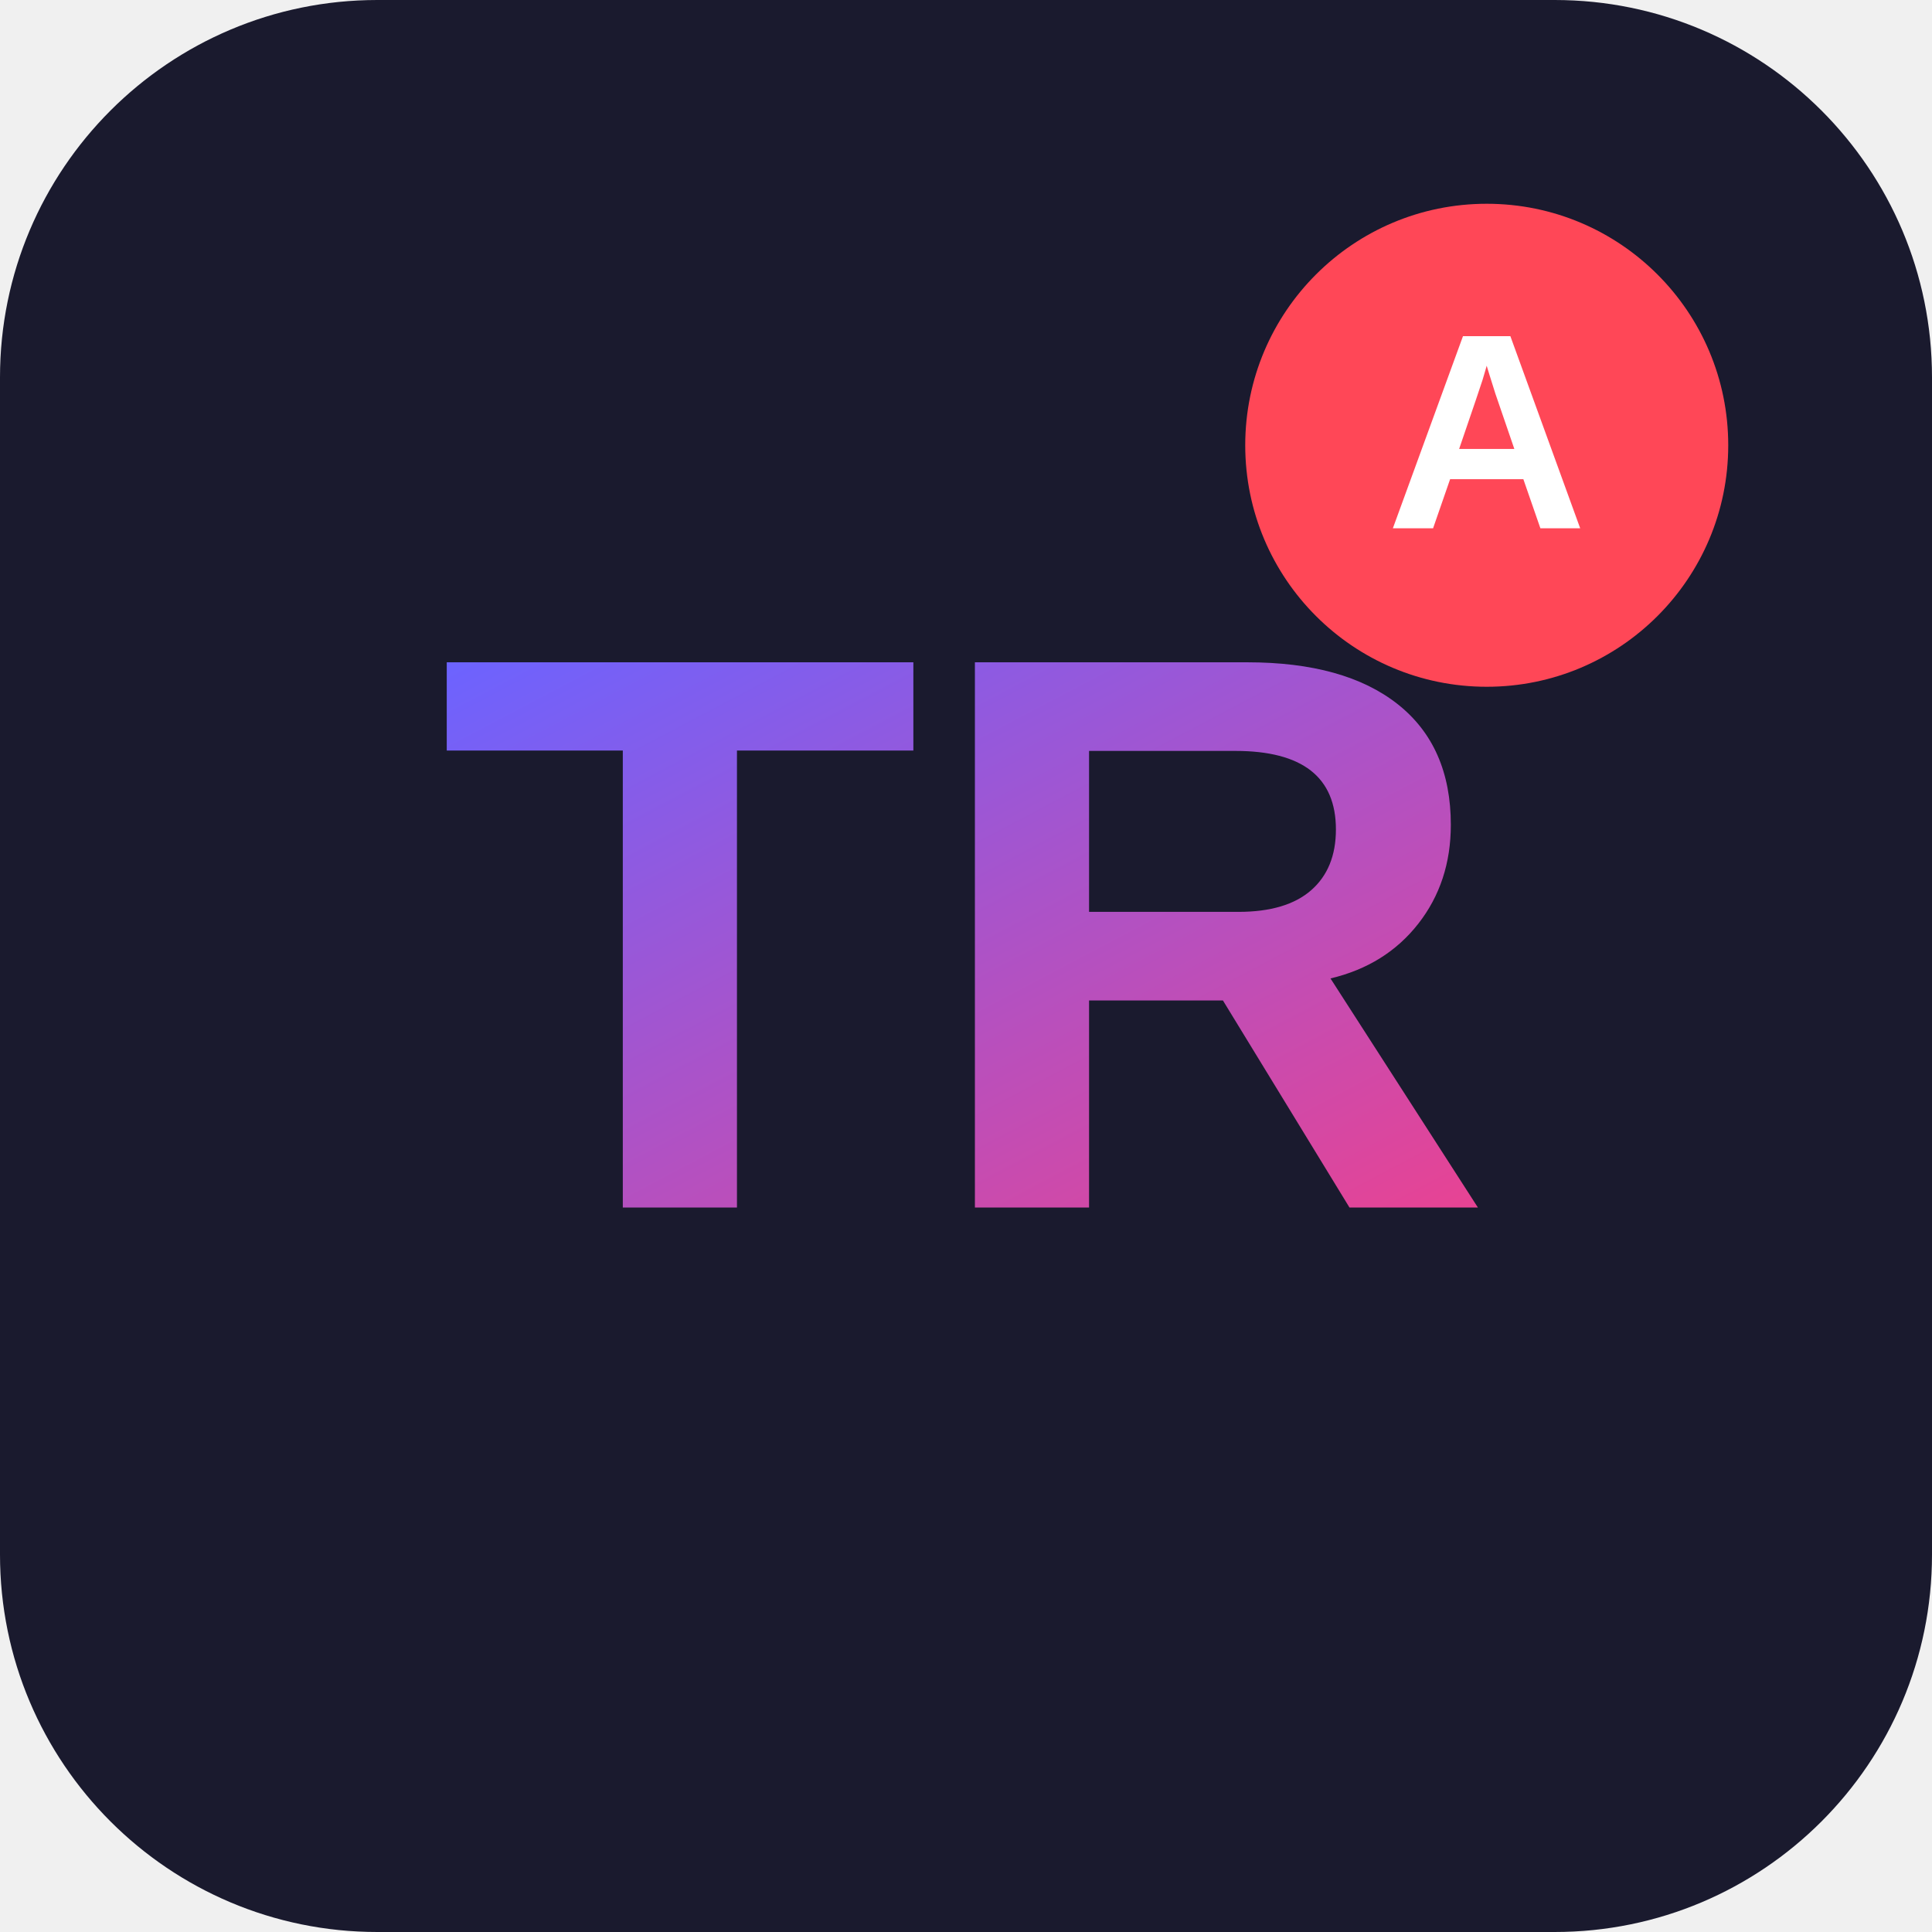
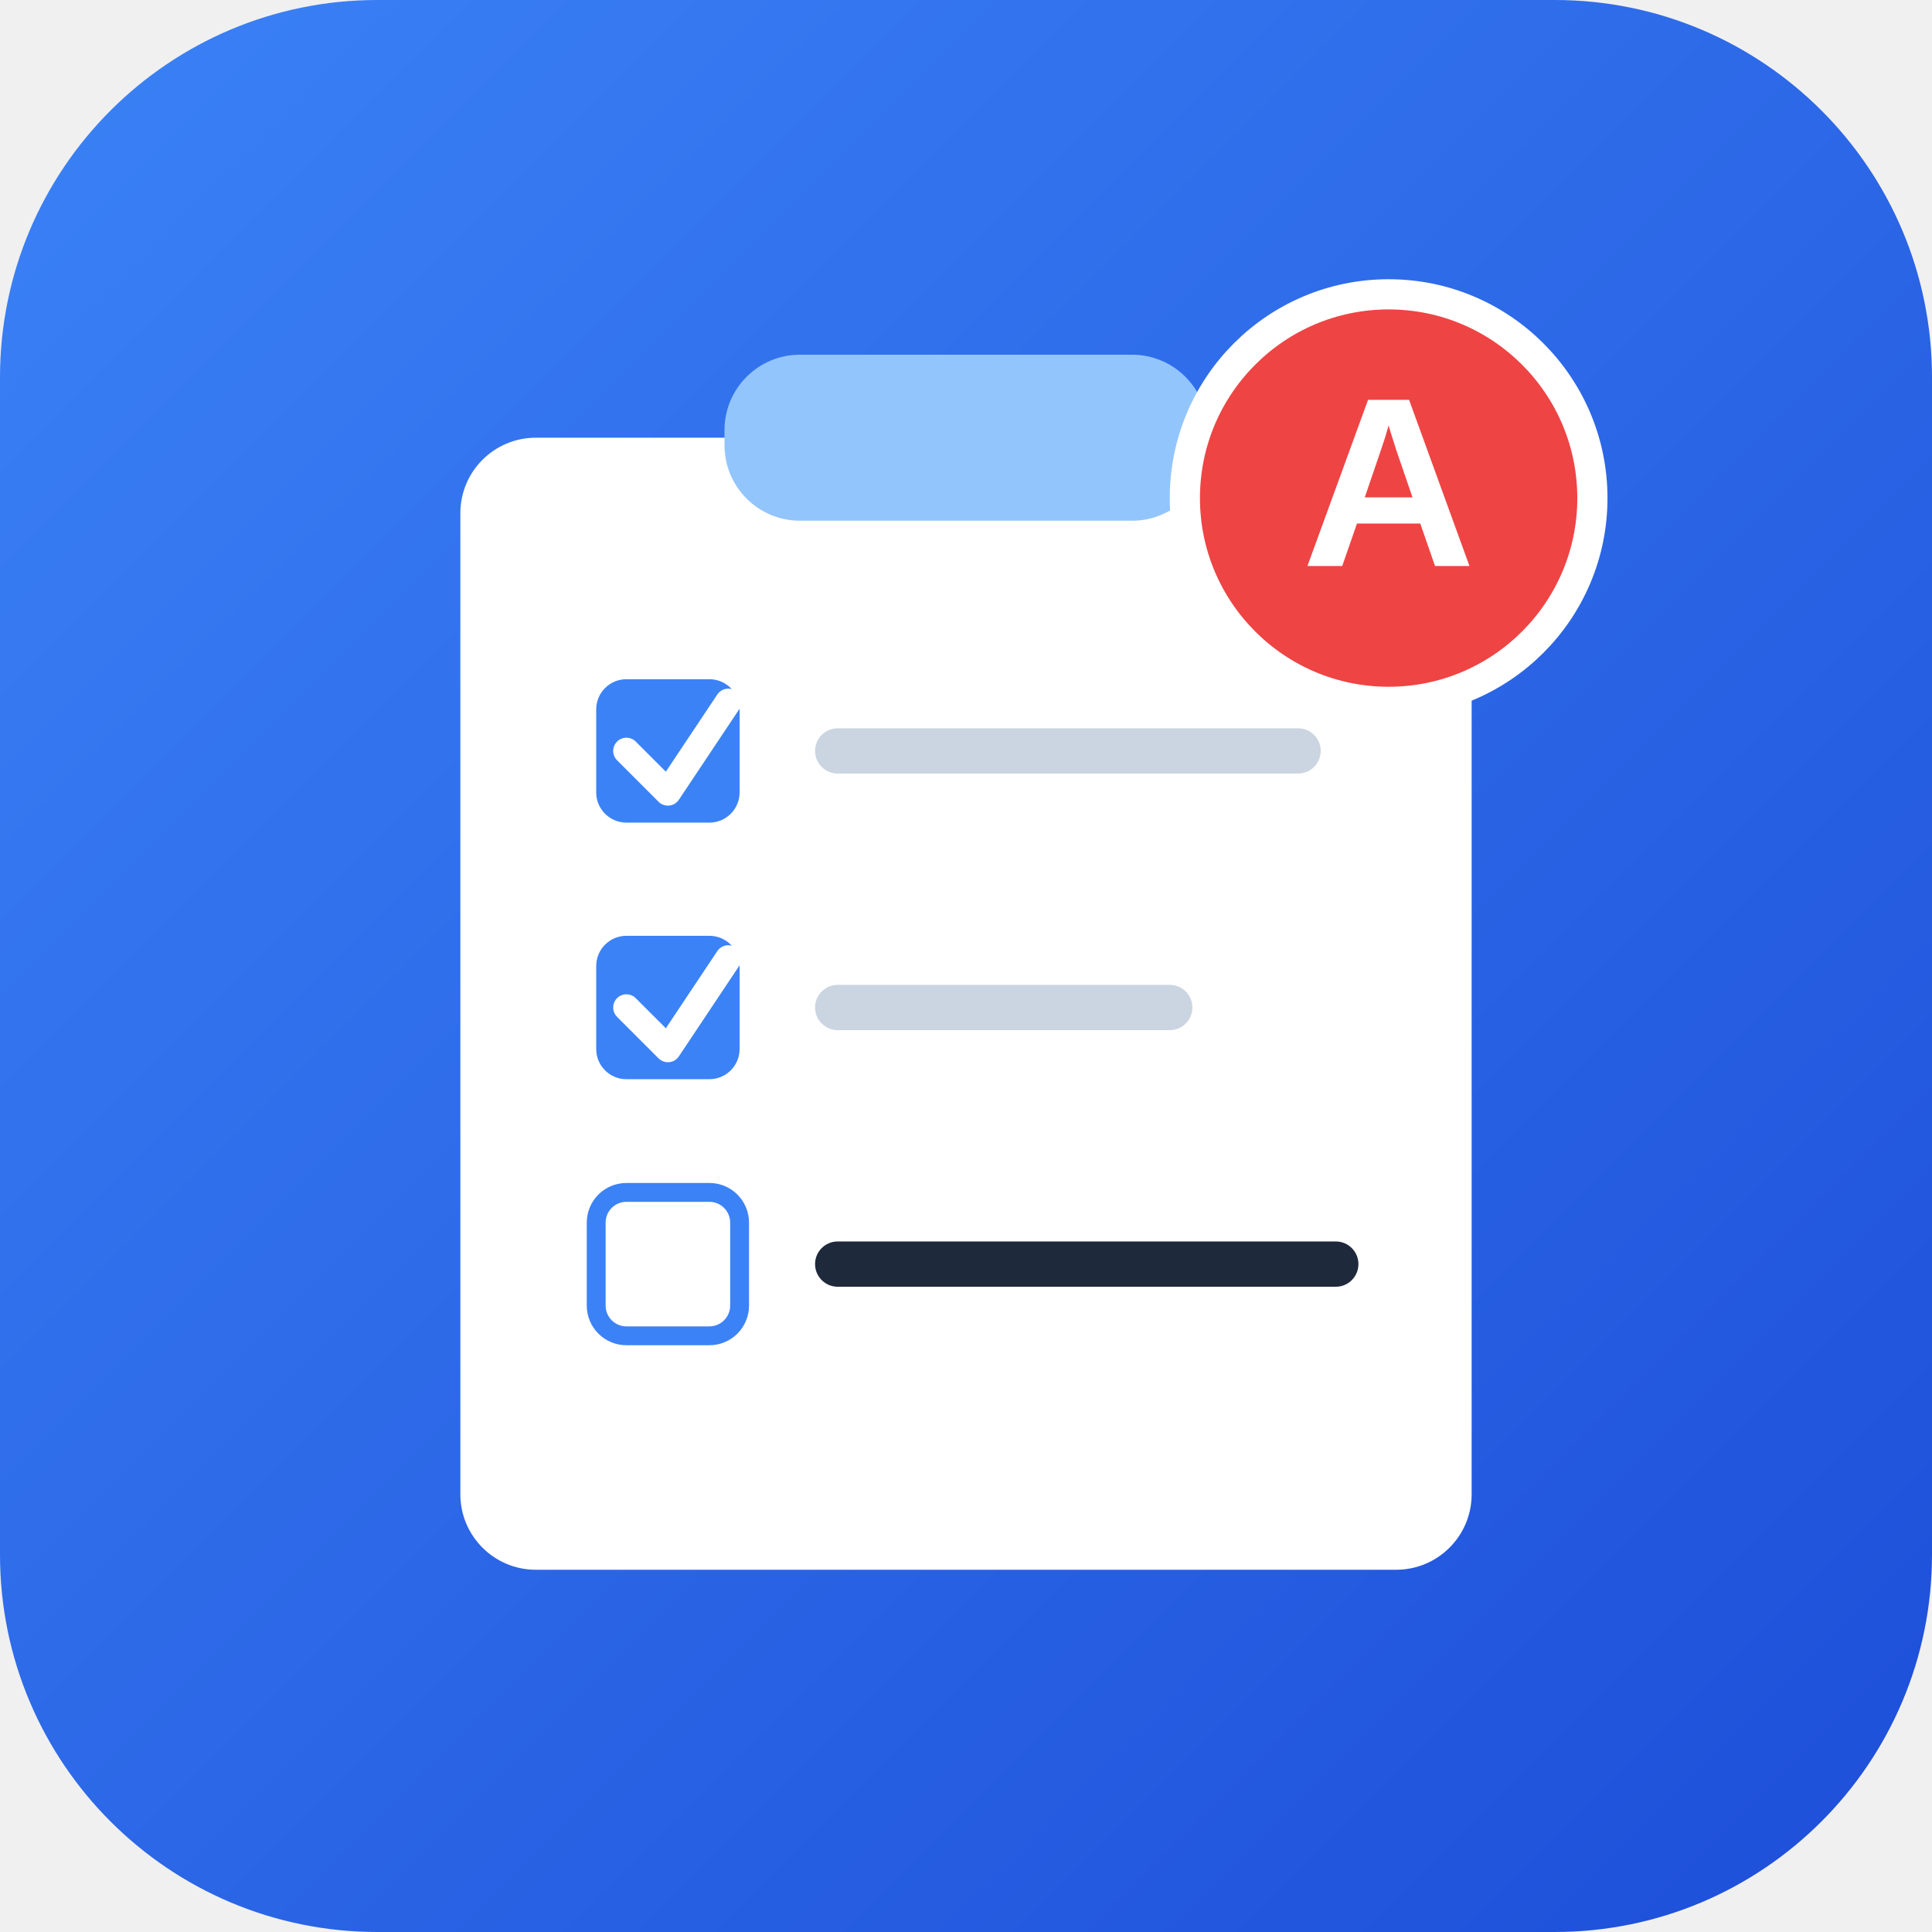
<svg xmlns="http://www.w3.org/2000/svg" viewBox="0 0 512 512">
  <defs>
-     <linearGradient id="g" x1="0%" y1="0%" x2="100%" y2="100%">
-       <stop offset="0%" style="stop-color:#6c63ff" />
-       <stop offset="100%" style="stop-color:#e84393" />
+     <linearGradient id="bg" x1="0%" y1="0%" x2="100%" y2="100%">
+       <stop offset="0%" style="stop-color:#3b82f6" />
+       <stop offset="100%" style="stop-color:#1d4ed8" />
    </linearGradient>
  </defs>
-   <rect width="512" height="512" rx="100" fill="#1a1a2e" />
-   <text x="256" y="320" text-anchor="middle" font-family="Arial,sans-serif" font-size="210" font-weight="900" fill="url(#g)">TR</text>
-   <circle cx="394" cy="118" r="64" fill="#ff4757" />
-   <text x="394" y="140" text-anchor="middle" font-family="Arial,sans-serif" font-size="74" font-weight="900" fill="#fff">A</text>
+   <rect width="512" height="512" rx="100" fill="url(#bg)" />
+   <rect x="122" y="116" width="268" height="300" rx="20" fill="#ffffff" />
+   <rect x="192" y="94" width="128" height="44" rx="20" fill="#93c5fd" />
+   <rect x="158" y="180" width="38" height="38" rx="8" fill="#3b82f6" />
+   <polyline points="166,199 177,210 193,186" fill="none" stroke="#fff" stroke-width="7" stroke-linecap="round" stroke-linejoin="round" />
+   <rect x="216" y="193" width="134" height="12" rx="6" fill="#cbd5e1" />
+   <rect x="158" y="248" width="38" height="38" rx="8" fill="#3b82f6" />
+   <polyline points="166,267 177,278 193,254" fill="none" stroke="#fff" stroke-width="7" stroke-linecap="round" stroke-linejoin="round" />
+   <rect x="216" y="261" width="100" height="12" rx="6" fill="#cbd5e1" />
+   <rect x="158" y="316" width="38" height="38" rx="8" fill="none" stroke="#3b82f6" stroke-width="5" />
+   <rect x="216" y="329" width="144" height="12" rx="6" fill="#1e293b" />
+   <circle cx="368" cy="132" r="54" fill="#ef4444" />
+   <circle cx="368" cy="132" r="54" fill="none" stroke="#ffffff" stroke-width="8" />
+   <text x="368" y="150" text-anchor="middle" font-family="Arial,sans-serif" font-size="64" font-weight="bold" fill="#ffffff">A</text>
</svg>
